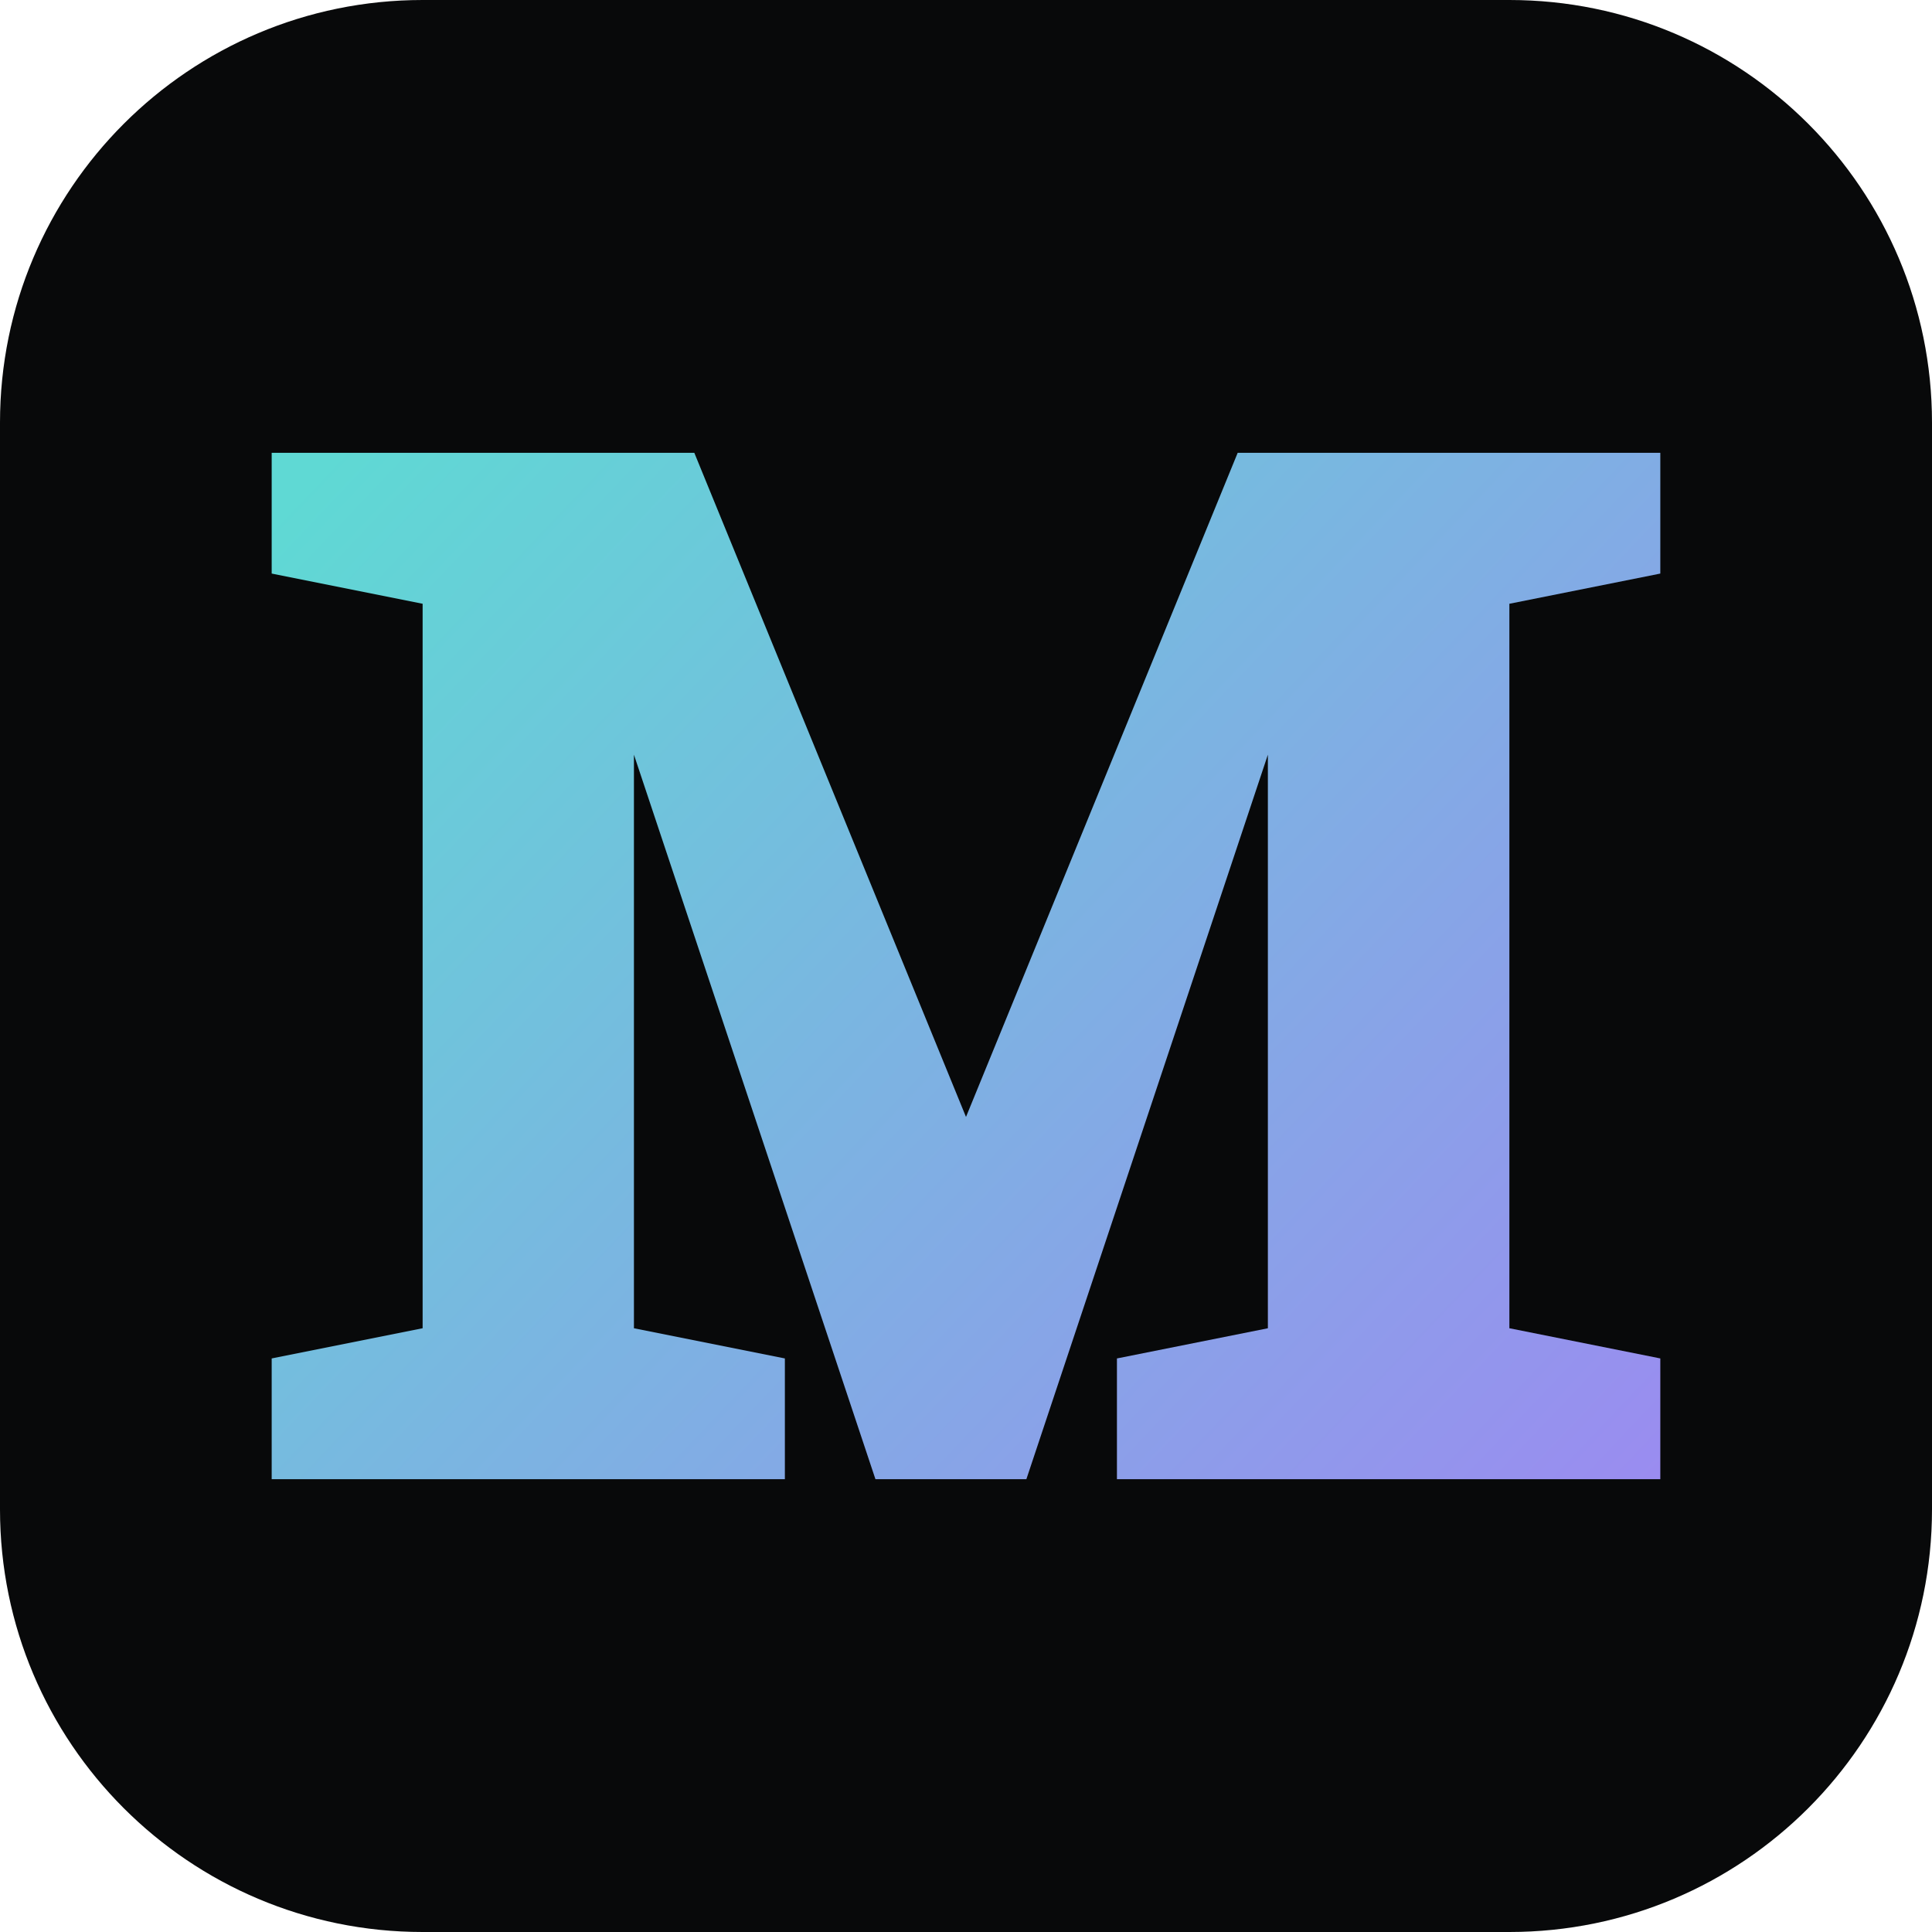
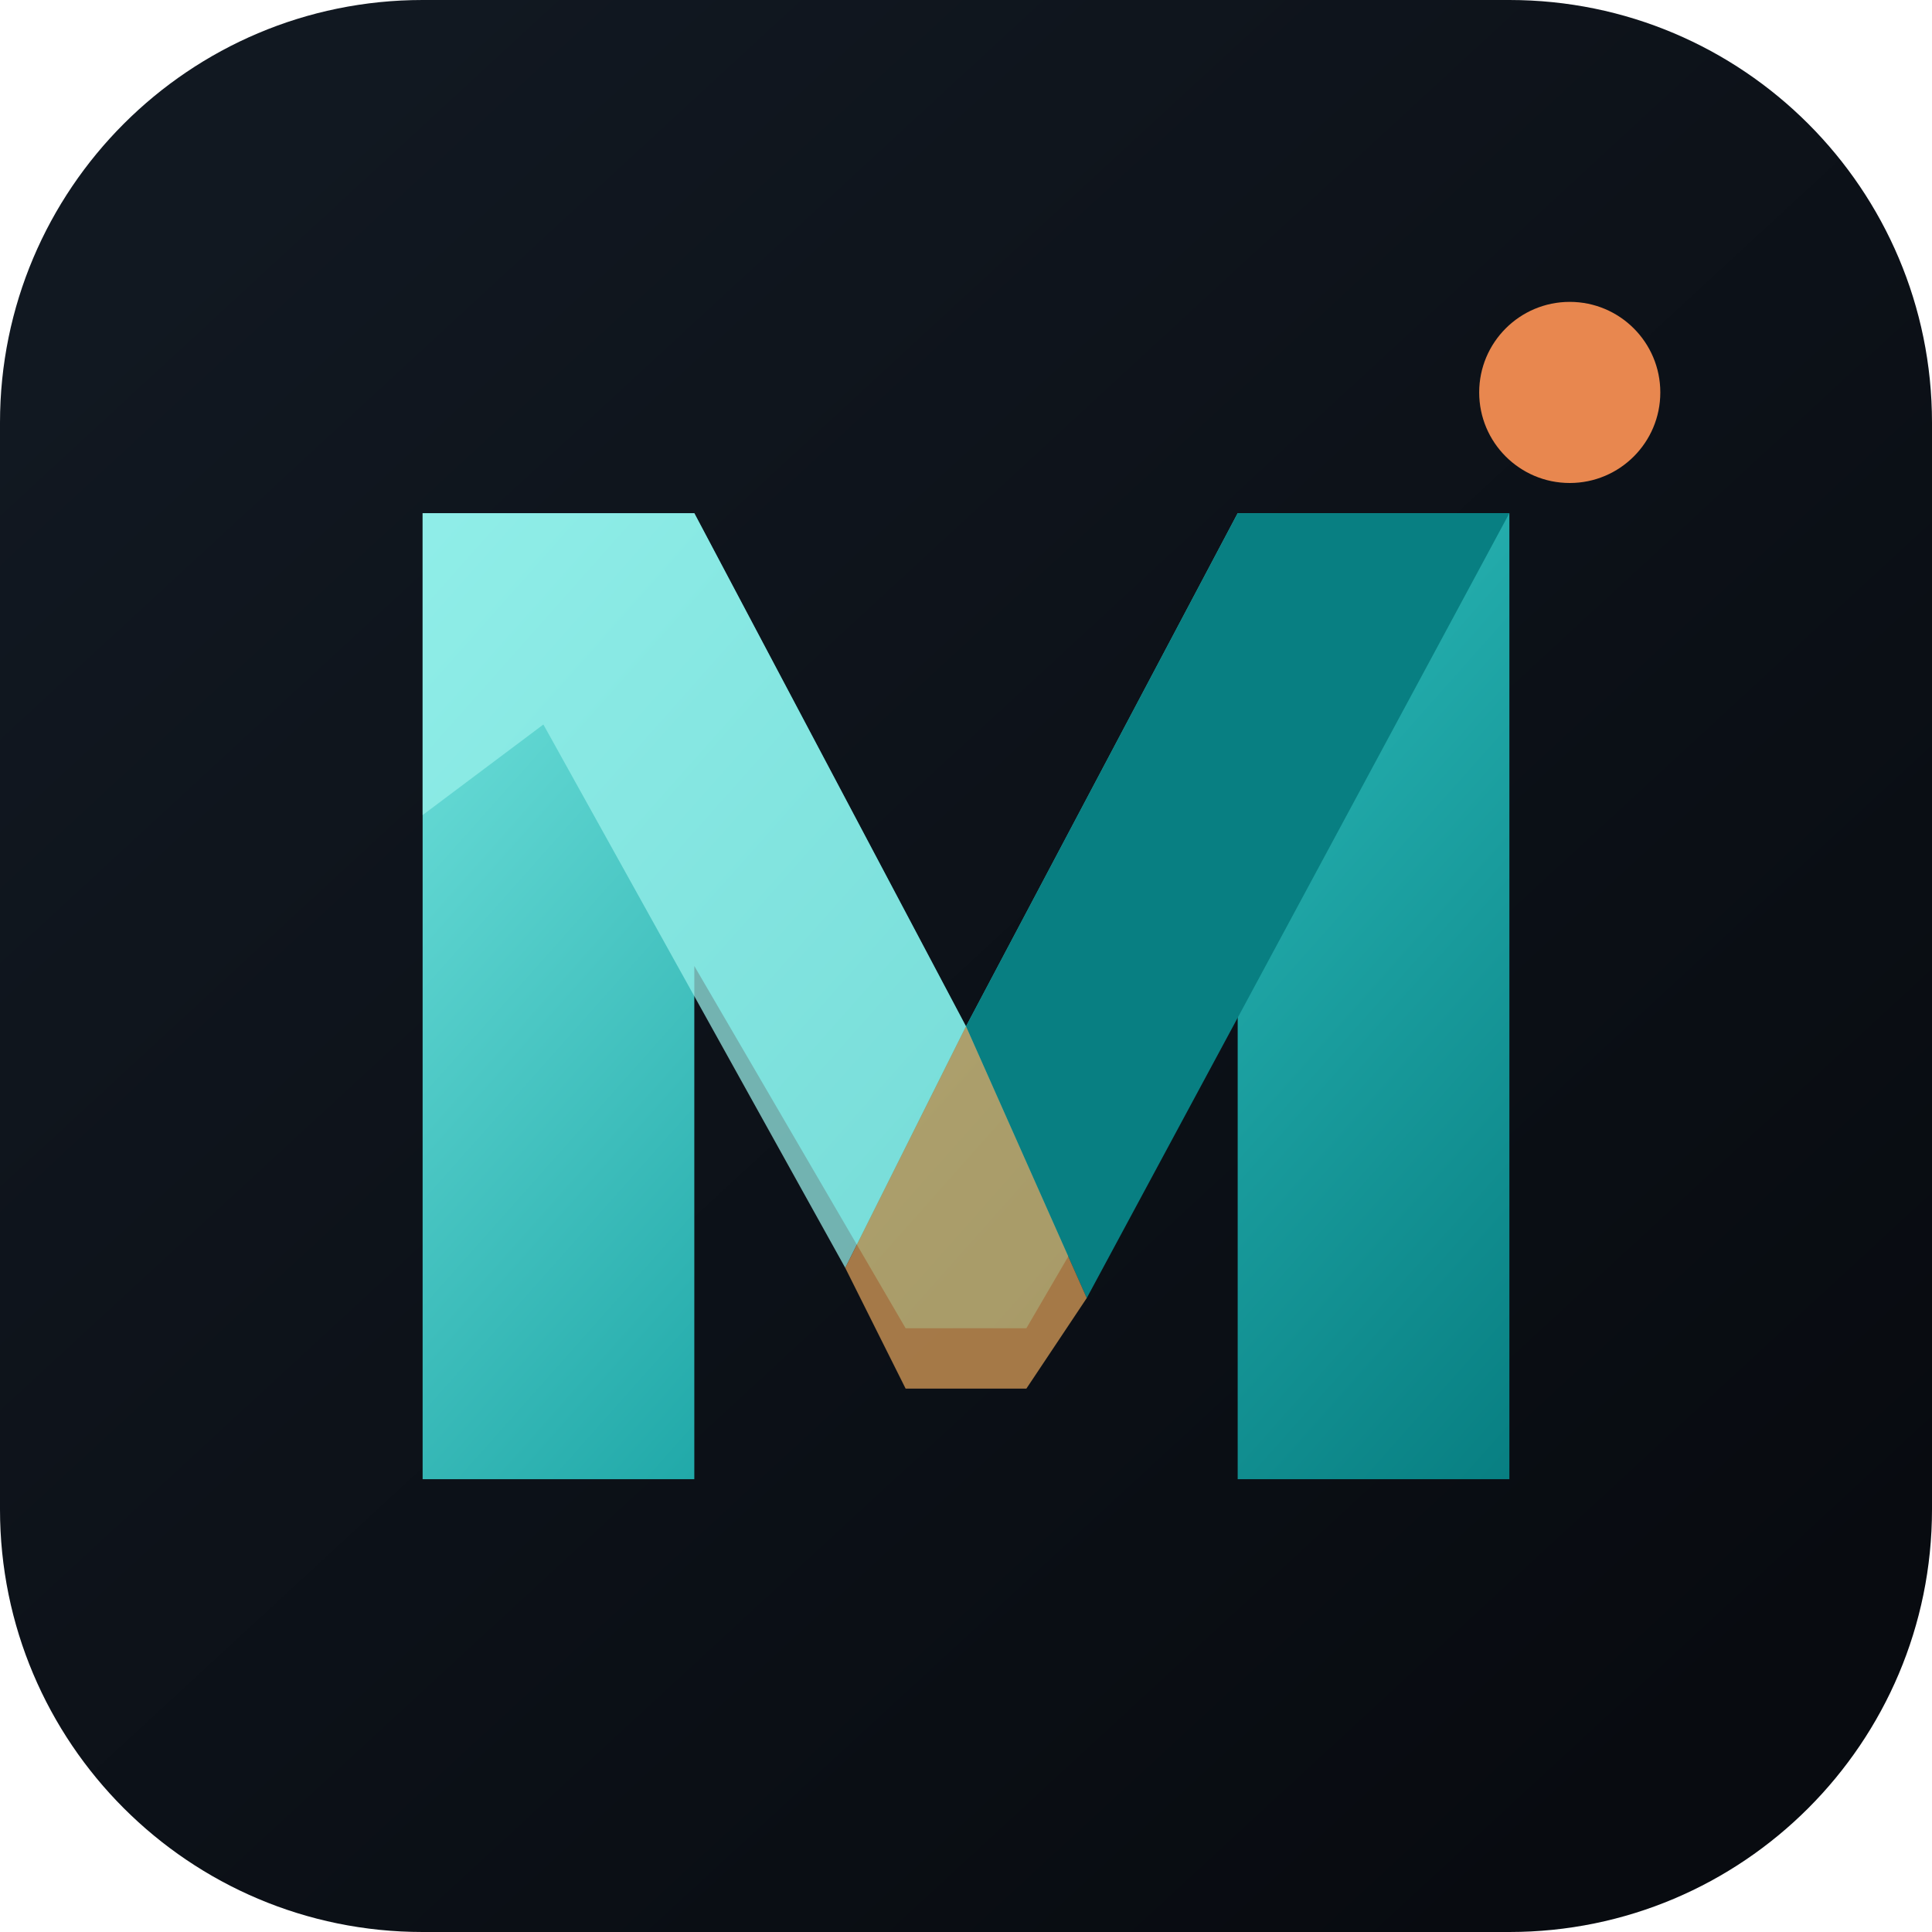
<svg xmlns="http://www.w3.org/2000/svg" viewBox="0 0 64 64">
  <defs>
-     <linearGradient id="m" x1="12" y1="14" x2="52" y2="52" gradientUnits="userSpaceOnUse">
-       <stop stop-color="#5fd9d4" />
-       <stop offset="1" stop-color="#9a8cf0" />
+     <linearGradient id="bg" x1="8" y1="6" x2="56" y2="58" gradientUnits="userSpaceOnUse">
+       <stop stop-color="#111821" />
+       <stop offset="1" stop-color="#080b10" />
+     </linearGradient>
+     <linearGradient id="m" x1="14" y1="17" x2="50" y2="49" gradientUnits="userSpaceOnUse">
+       <stop stop-color="#75e5df" />
+       <stop offset=".58" stop-color="#21a9a9" />
+       <stop offset="1" stop-color="#087f82" />
    </linearGradient>
  </defs>
-   <rect width="64" height="64" rx="14" fill="#08090a" />
-   <path fill="url(#m)" d="M9 49v-4l5-1V20l-5-1v-4h14l9 22 9-22h14v4l-5 1v24l5 1v4H37v-4l5-1V25L34 49h-5l-8-24v19l5 1v4H9Z" />
+   <rect width="64" height="64" rx="14" fill="url(#bg)" />
+   <path d="M14 49V17h9l9 17 9-17h9v32h-9V32l-7 12h-4l-7-12v17Z" fill="url(#m)" />
+   <path d="M14 17h9l9 17-4 8-10-18-4 3Z" fill="#9af1ec" fill-opacity=".72" />
+   <path d="m32 34 9-17h9L36 43Z" fill="#087f82" />
+   <path d="m32 34 4 9-2 3h-4l-2-4Z" fill="#d59a57" fill-opacity=".76" />
+   <circle cx="52" cy="13" r="3" fill="#e8874f" />
</svg>
